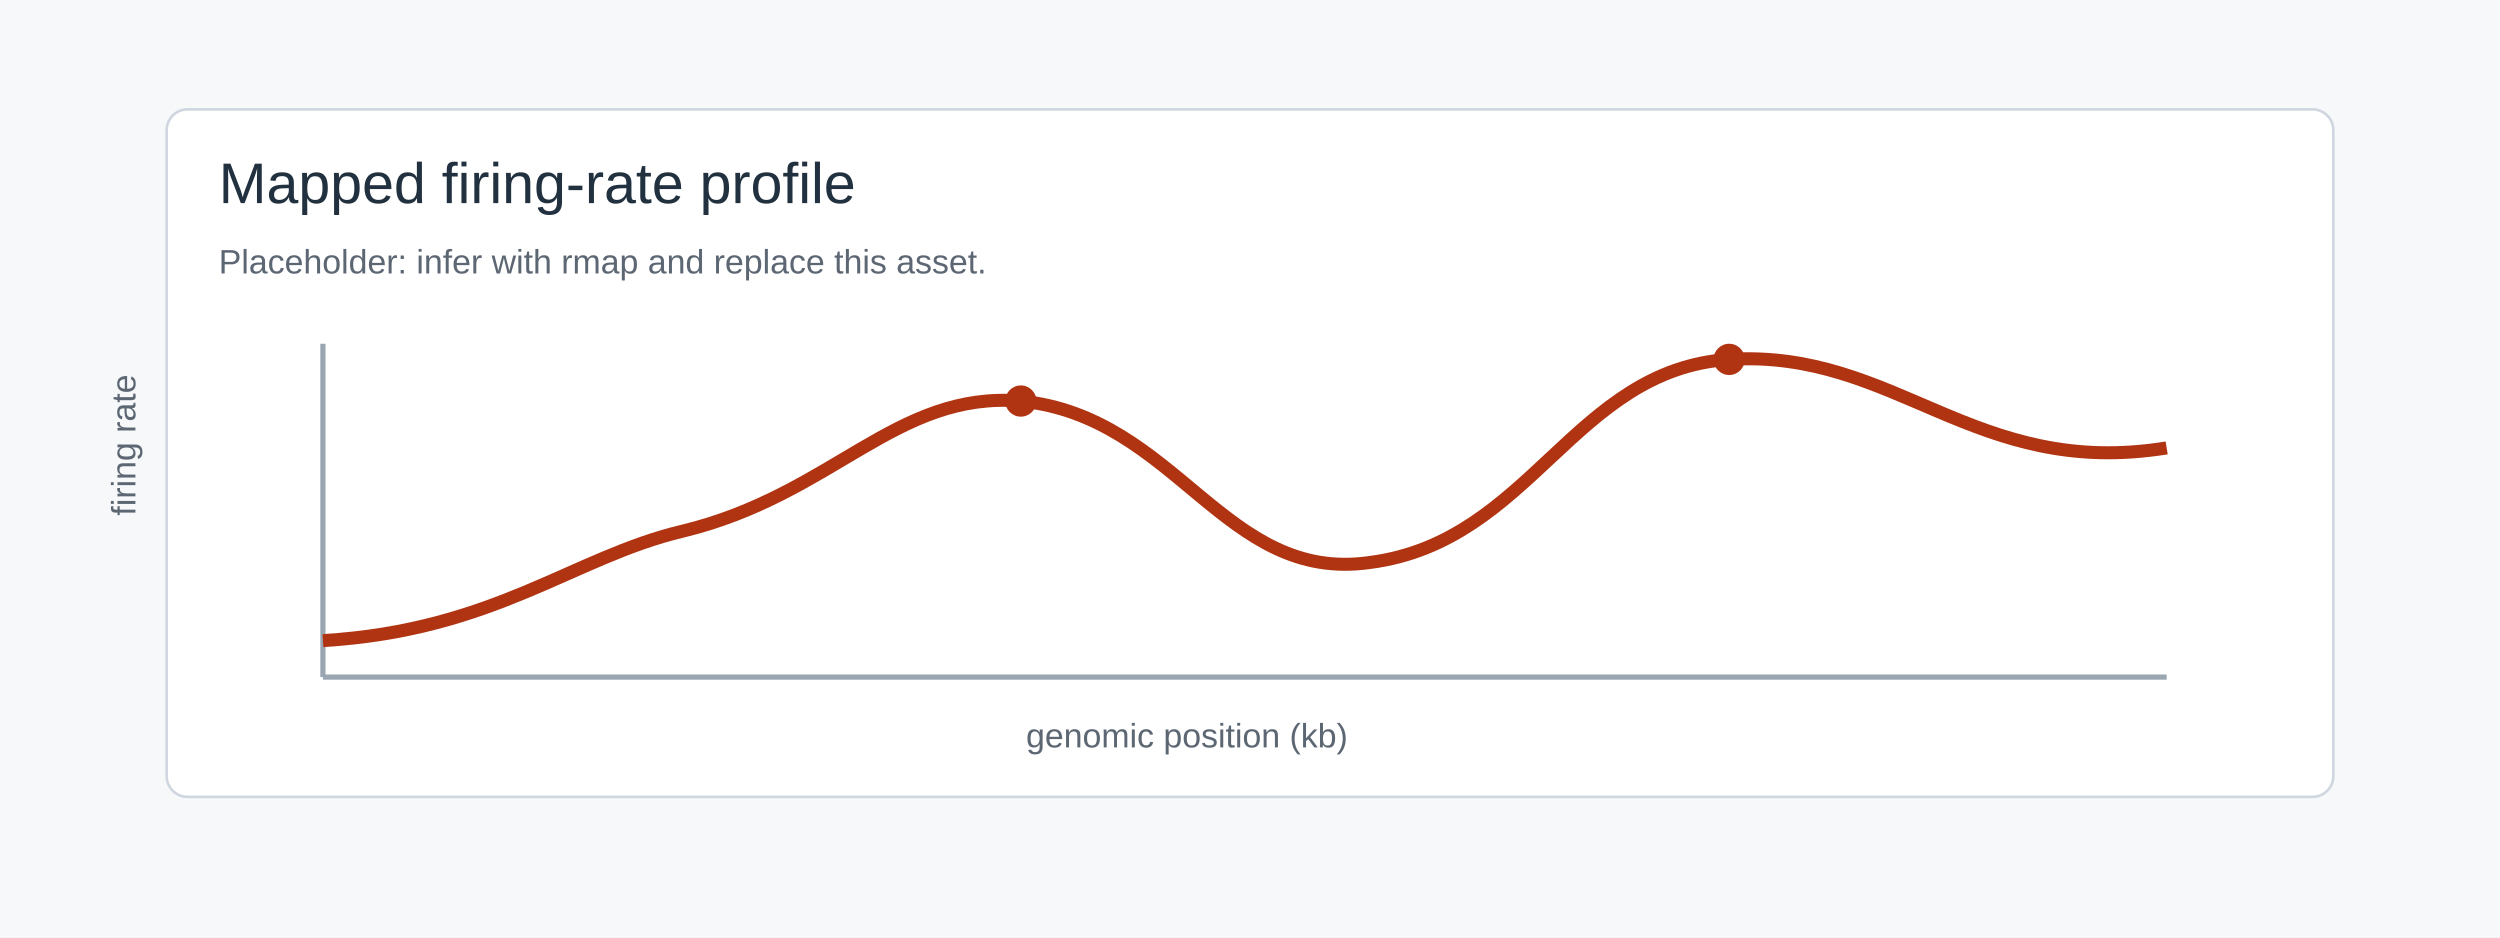
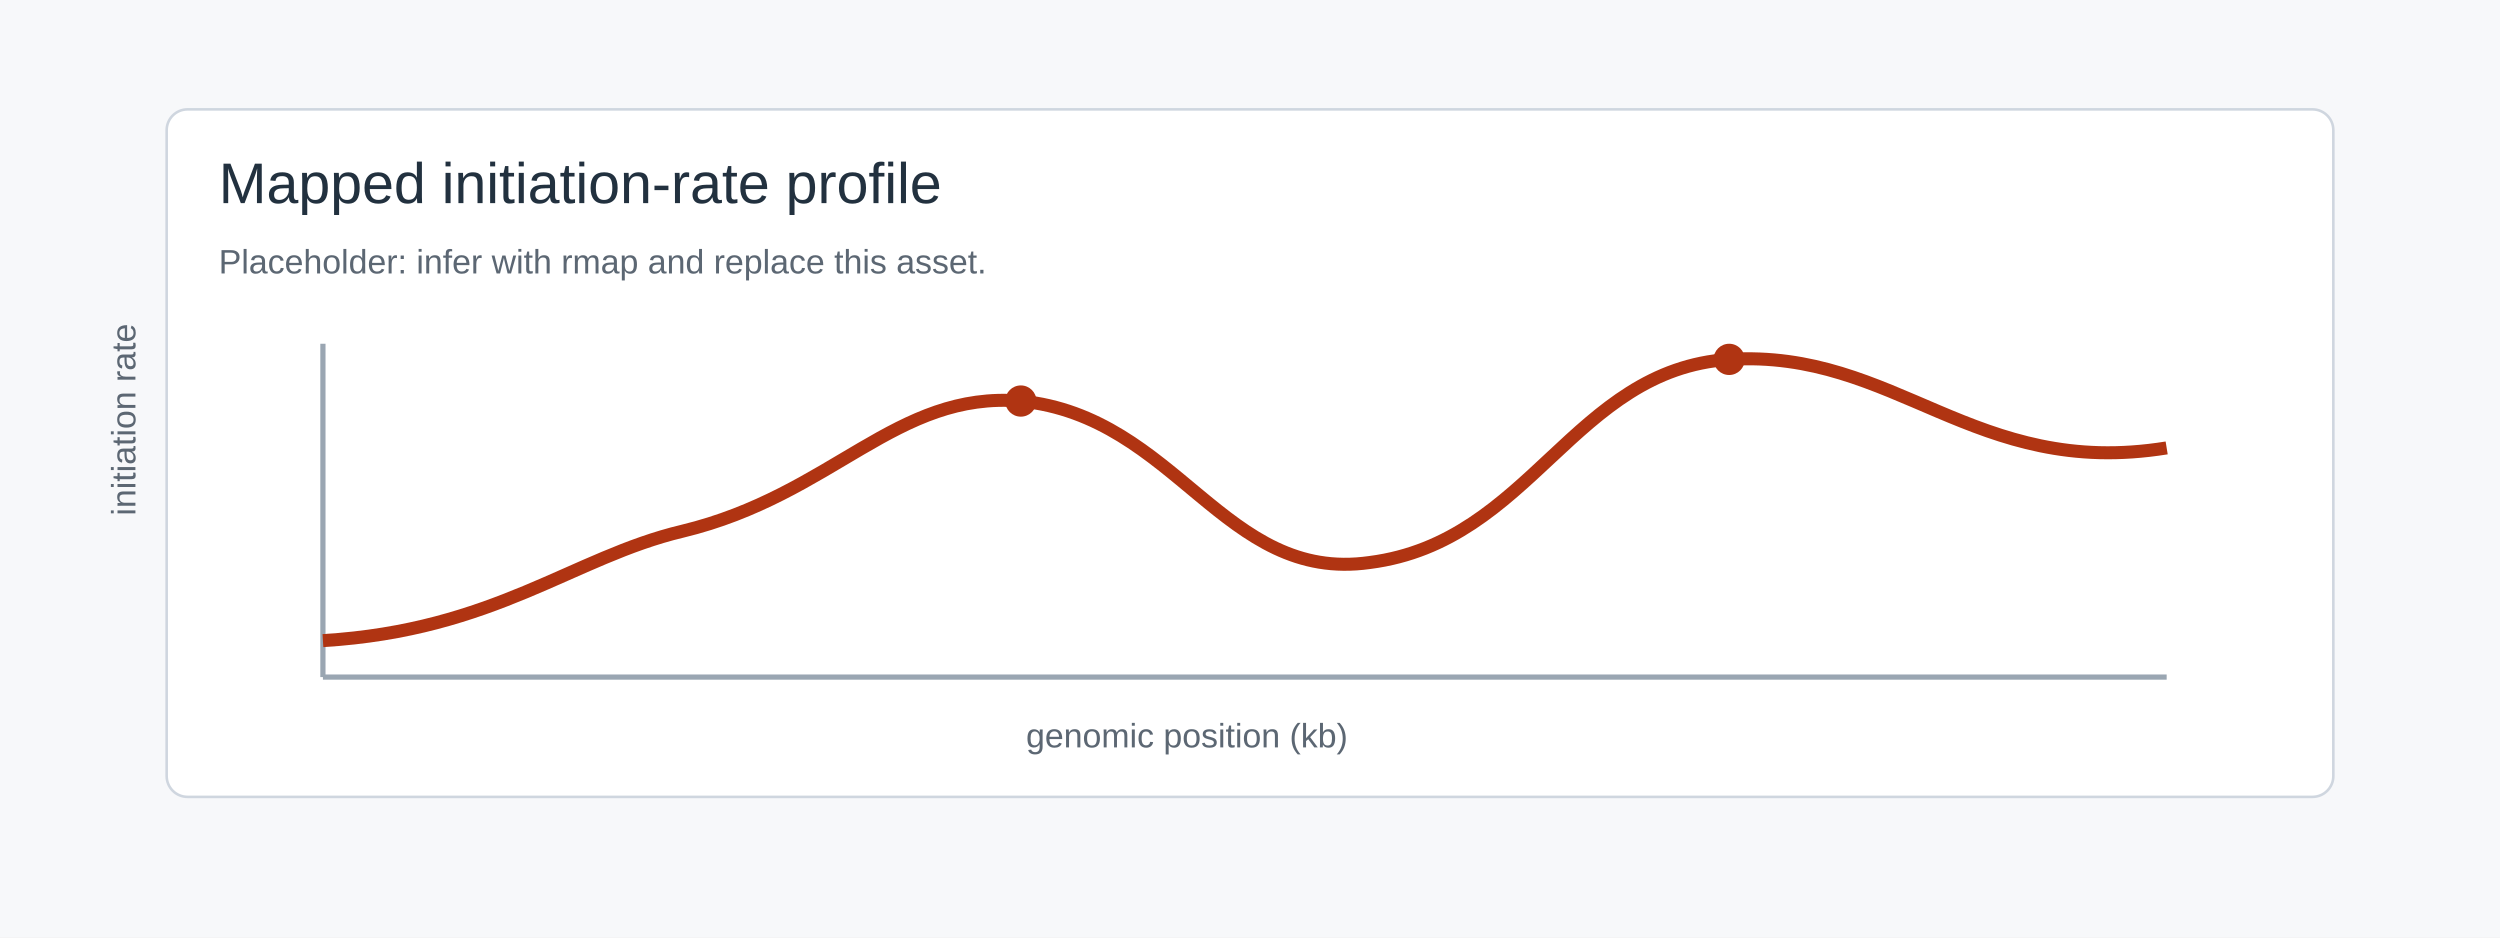
<svg xmlns="http://www.w3.org/2000/svg" width="960" height="360" viewBox="0 0 960 360" role="img" aria-labelledby="title desc">
  <rect width="960" height="360" fill="#f7f8fa" />
  <rect x="64" y="42" width="832" height="264" rx="8" fill="#ffffff" stroke="#cfd6df" />
-   <text x="84" y="78" font-family="Arial, sans-serif" font-size="22" fill="#22313f">Mapped firing-rate profile</text>
+   <text x="84" y="78" font-family="Arial, sans-serif" font-size="22" fill="#22313f">Mapped initiation-rate profile</text>
  <text x="84" y="105" font-family="Arial, sans-serif" font-size="13" fill="#5c6773">Placeholder: infer with rmap and replace this asset.</text>
  <line x1="124" y1="260" x2="832" y2="260" stroke="#9aa6b2" stroke-width="2" />
  <line x1="124" y1="132" x2="124" y2="260" stroke="#9aa6b2" stroke-width="2" />
  <path d="M124 246 C190 242 220 214 262 204 320 190 344 150 392 154 452 160 470 224 526 216 588 208 604 142 664 138 728 134 758 184 832 172" fill="none" stroke="#b03412" stroke-width="5" />
  <circle cx="392" cy="154" r="6" fill="#b03412" />
  <circle cx="664" cy="138" r="6" fill="#b03412" />
  <text x="394" y="287" font-family="Arial, sans-serif" font-size="13" fill="#5c6773">genomic position (kb)</text>
-   <text x="52" y="198" font-family="Arial, sans-serif" font-size="13" fill="#5c6773" transform="rotate(-90 52 198)">firing rate</text>
+   <text x="52" y="198" font-family="Arial, sans-serif" font-size="13" fill="#5c6773" transform="rotate(-90 52 198)">initiation rate</text>
</svg>
